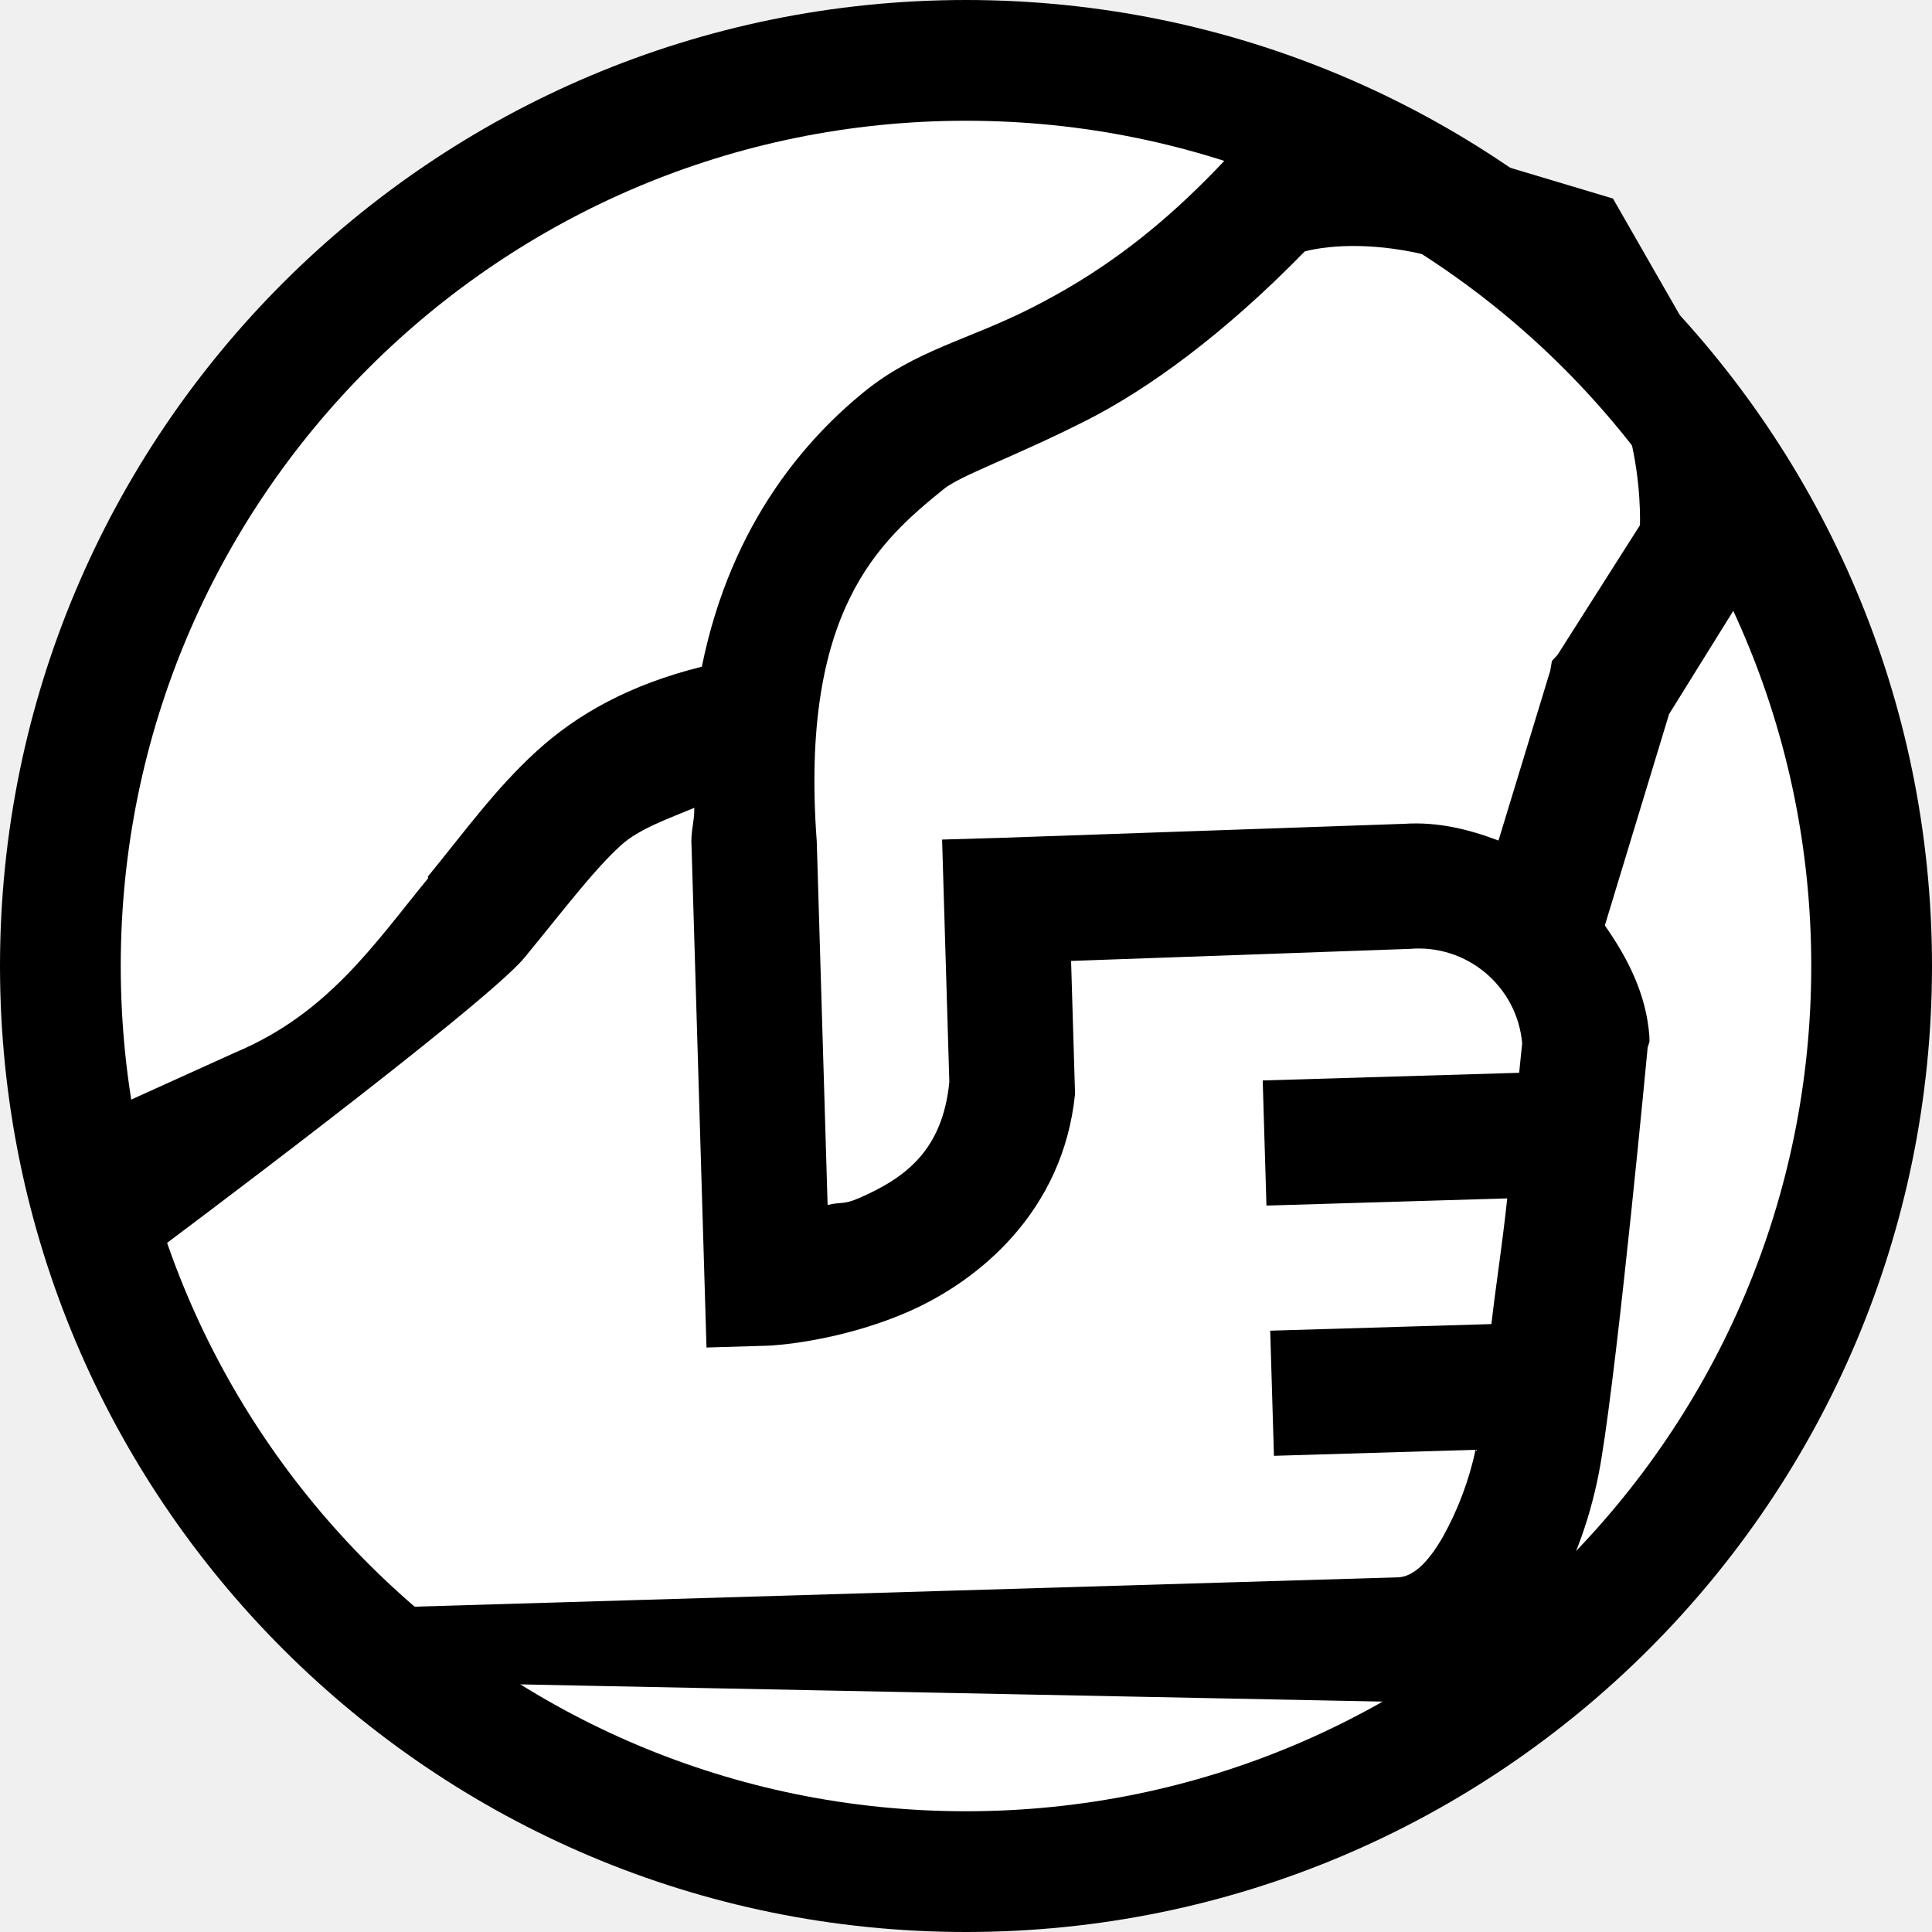
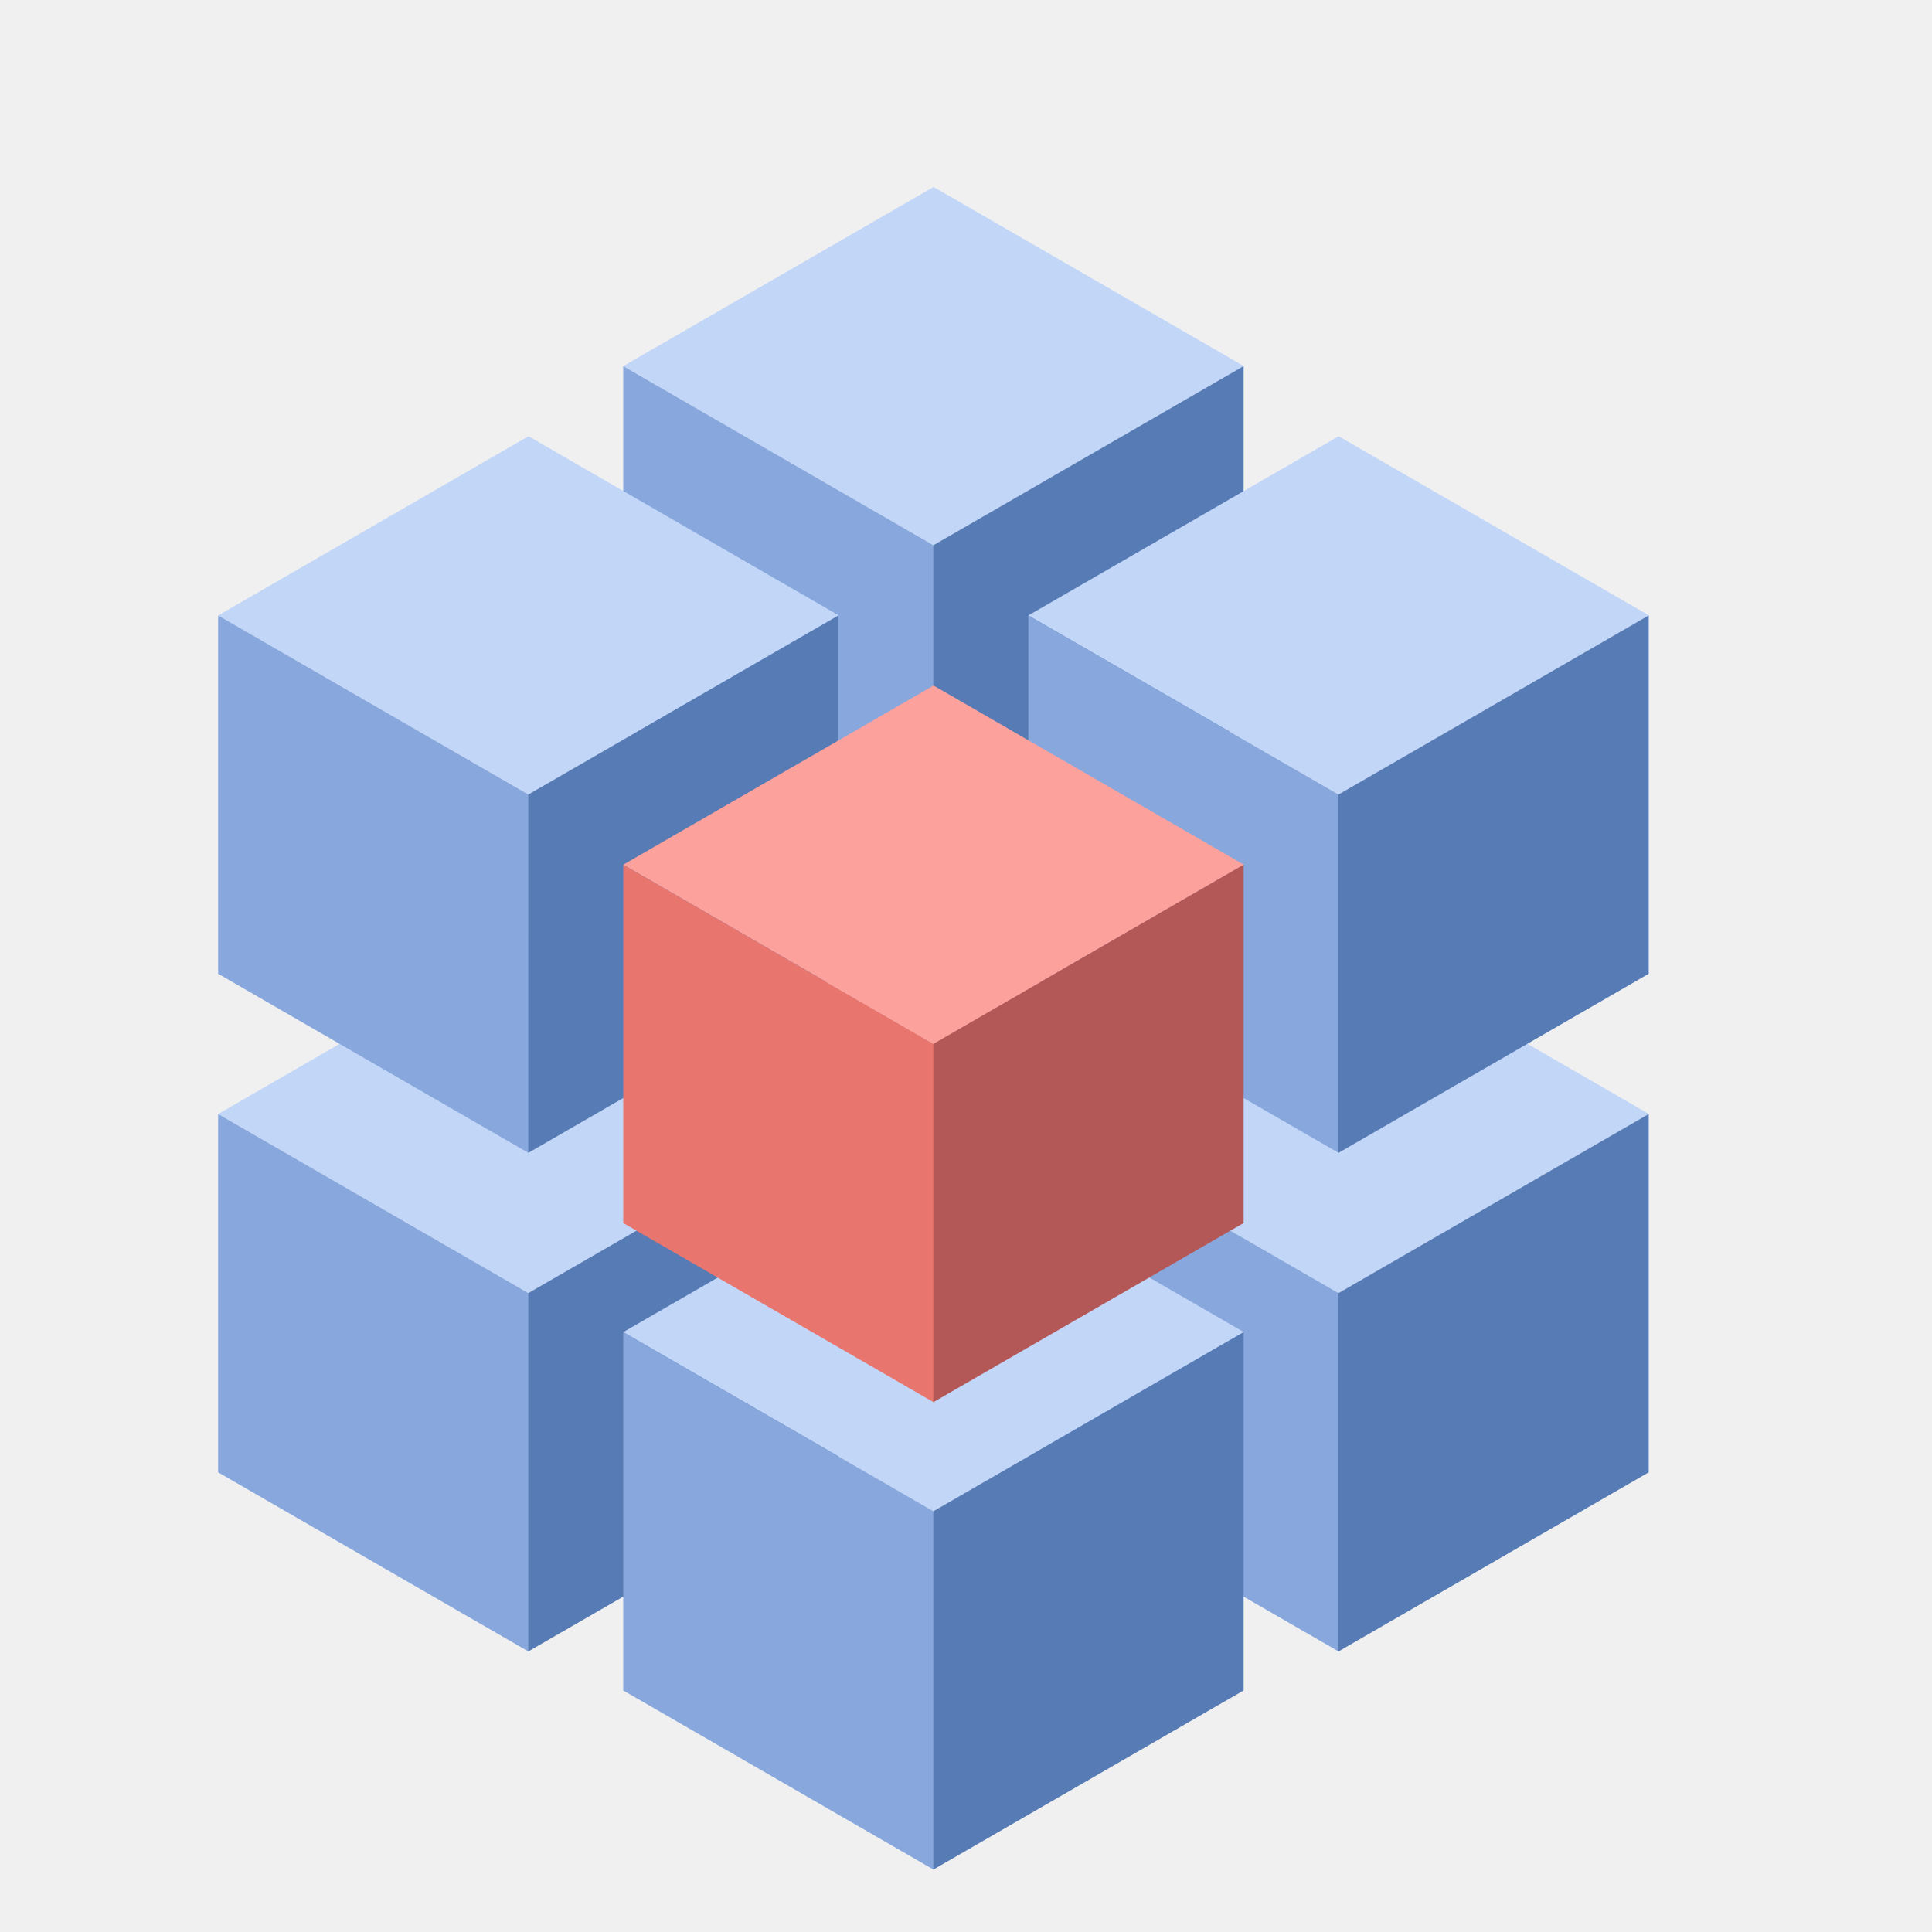
- <svg xmlns="http://www.w3.org/2000/svg" width="64" height="64" viewBox="0 0 64 64">
-   <defs>
-     <clipPath id="88p0a">
-       <path fill="#fff" d="M64 32c0 17.673-14.327 32-32 32C14.327 64 0 49.673 0 32 0 14.327 14.327 0 32 0c17.673 0 32 14.327 32 32z" />
-     </clipPath>
-   </defs>
-   <g>
-     <g>
-       <g>
-         <path fill="#fff" d="M64 32c0 17.673-14.327 32-32 32C14.327 64 0 49.673 0 32 0 14.327 14.327 0 32 0c17.673 0 32 14.327 32 32z" />
-         <path fill="none" stroke="#000" stroke-miterlimit="20" stroke-width="8" d="M64 32c0 17.673-14.327 32-32 32C14.327 64 0 49.673 0 32 0 14.327 14.327 0 32 0c17.673 0 32 14.327 32 32z" clip-path="url(&quot;#88p0a&quot;)" />
-       </g>
-       <g>
-         <g />
-         <g transform="rotate(178.29 30.5 30.5)">
-           <path d="M15.765 56.685l-8.9-2.957-4.721-8.835-1.364-1.23 1.038-1.49L5.517 36.6l2.335-6.932c-.72-1.102-1.297-2.293-1.364-3.694v-.195l.067-.193S7.81 15.487 8.5 11.98c.268-1.376.797-3.052 1.752-4.598.957-1.55 2.53-3.119 4.799-3.241l33.673 1.678 8.885 12.517 2.33 5.72-6.615 2.76c-3.114 1.199-4.718 3.467-6.553 5.574-.006.016.01.047 0 .064-1.279 1.474-2.317 2.828-3.695 4.018-1.395 1.205-3.164 2.13-5.58 2.656-1.127 4.826-3.803 7.53-5.644 8.94-1.727 1.32-3.485 1.613-5.577 2.591-2.093.981-4.606 2.48-7.656 5.833l-1.361 1.49zm1.362-4.407c2.758-2.665 5.328-4.406 7.396-5.378 2.474-1.16 4.207-1.684 4.799-2.138 2.142-1.636 4.882-3.848 4.542-11.534V21.18c-.455.098-.52-.016-1.038.193-1.565.624-2.823 1.5-3.114 3.76v8.033h-2.076l-13.102.064h-.13c-1.122.042-2.132-.242-3.114-.646l-1.881 5.57-.066.324-.193.197-2.855 4.209s-.42 5.518 3.328 7.637c4.35 2.625 7.504 1.759 7.504 1.759zM40.35 33.295c.943-.809 1.906-2.024 3.31-3.629 1.353-1.546 12.387-9.281 12.387-9.281L50.47 8.287H15.31c-.435.025-.923.373-1.49 1.295-.53.887-.923 1.848-1.169 2.851h6.682v4.147h-7.33c-.228 1.538-.429 2.544-.649 4.146h7.98v4.147h-8.499c-.025.17-.12.94-.129.972a3.445 3.445 0 0 0 3.633 3.239h.064l11.158-.064v-4.406c.51-3.896 3.39-6.114 5.772-7.062 2.385-.947 4.606-.972 4.606-.972h2.076v16.586c.025.494-.122.825-.13 1.296.884-.34 1.849-.64 2.465-1.167z" />
-         </g>
-       </g>
-     </g>
-   </g>
+ <svg xmlns="http://www.w3.org/2000/svg" width="62" height="62" viewBox="0 0 62 62" fill="none">
+   <rect width="11.499" height="11.499" transform="matrix(0.866026 0.5 -0.866026 0.5 29.9591 6)" fill="#C2D6F8" />
+   <rect width="11.499" height="11.499" transform="matrix(0.866025 0.5 -2.20305e-08 1 20.0005 11.7495)" fill="#88A8DD" />
+   <rect width="11.499" height="11.499" transform="matrix(0.866025 -0.5 2.20305e-08 1 29.9503 17.499)" fill="#577BB4" />
+   <rect width="11.499" height="11.499" transform="matrix(0.866026 0.5 -0.866026 0.5 16.9591 30)" fill="#C2D6F8" />
+   <rect width="11.499" height="11.499" transform="matrix(0.866025 0.5 -2.20305e-08 1 7.00049 35.7495)" fill="#88A8DD" />
+   <rect width="11.499" height="11.499" transform="matrix(0.866025 -0.5 2.20305e-08 1 16.9503 41.499)" fill="#577BB4" />
+   <rect width="11.499" height="11.499" transform="matrix(0.866026 0.5 -0.866026 0.5 42.9591 30)" fill="#C2D6F8" />
+   <rect width="11.499" height="11.499" transform="matrix(0.866025 0.5 -2.20305e-08 1 33.0005 35.7495)" fill="#88A8DD" />
+   <rect width="11.499" height="11.499" transform="matrix(0.866025 -0.5 2.20305e-08 1 42.9503 41.499)" fill="#577BB4" />
+   <rect width="11.499" height="11.499" transform="matrix(0.866026 0.5 -0.866026 0.5 29.9591 37)" fill="#C2D6F8" />
+   <rect width="11.499" height="11.499" transform="matrix(0.866025 0.5 -2.20305e-08 1 20.0005 42.7495)" fill="#88A8DD" />
+   <rect width="11.499" height="11.499" transform="matrix(0.866025 -0.5 2.20305e-08 1 29.9503 48.499)" fill="#577BB4" />
+   <rect width="11.499" height="11.499" transform="matrix(0.866026 0.5 -0.866026 0.5 42.9591 14)" fill="#C2D6F8" />
+   <rect width="11.499" height="11.499" transform="matrix(0.866025 0.5 -2.20305e-08 1 33.0005 19.7495)" fill="#88A8DD" />
+   <rect width="11.499" height="11.499" transform="matrix(0.866025 -0.5 2.20305e-08 1 42.9503 25.499)" fill="#577BB4" />
+   <rect width="11.499" height="11.499" transform="matrix(0.866026 0.5 -0.866026 0.5 16.9591 14)" fill="#C2D6F8" />
+   <rect width="11.499" height="11.499" transform="matrix(0.866025 0.5 -2.20305e-08 1 7.00049 19.7495)" fill="#88A8DD" />
+   <rect width="11.499" height="11.499" transform="matrix(0.866025 -0.5 2.20305e-08 1 16.9503 25.499)" fill="#577BB4" />
+   <rect width="11.499" height="11.499" transform="matrix(0.866025 0.5 -0.866025 0.5 29.959 22)" fill="#FDA19C" />
+   <rect width="11.499" height="11.499" transform="matrix(0.866025 0.5 -2.20305e-08 1 20.0006 27.7495)" fill="#E9756F" />
+   <rect width="11.499" height="11.499" transform="matrix(0.866026 -0.5 2.20305e-08 1 29.9509 33.4988)" fill="#B45757" />
</svg>
